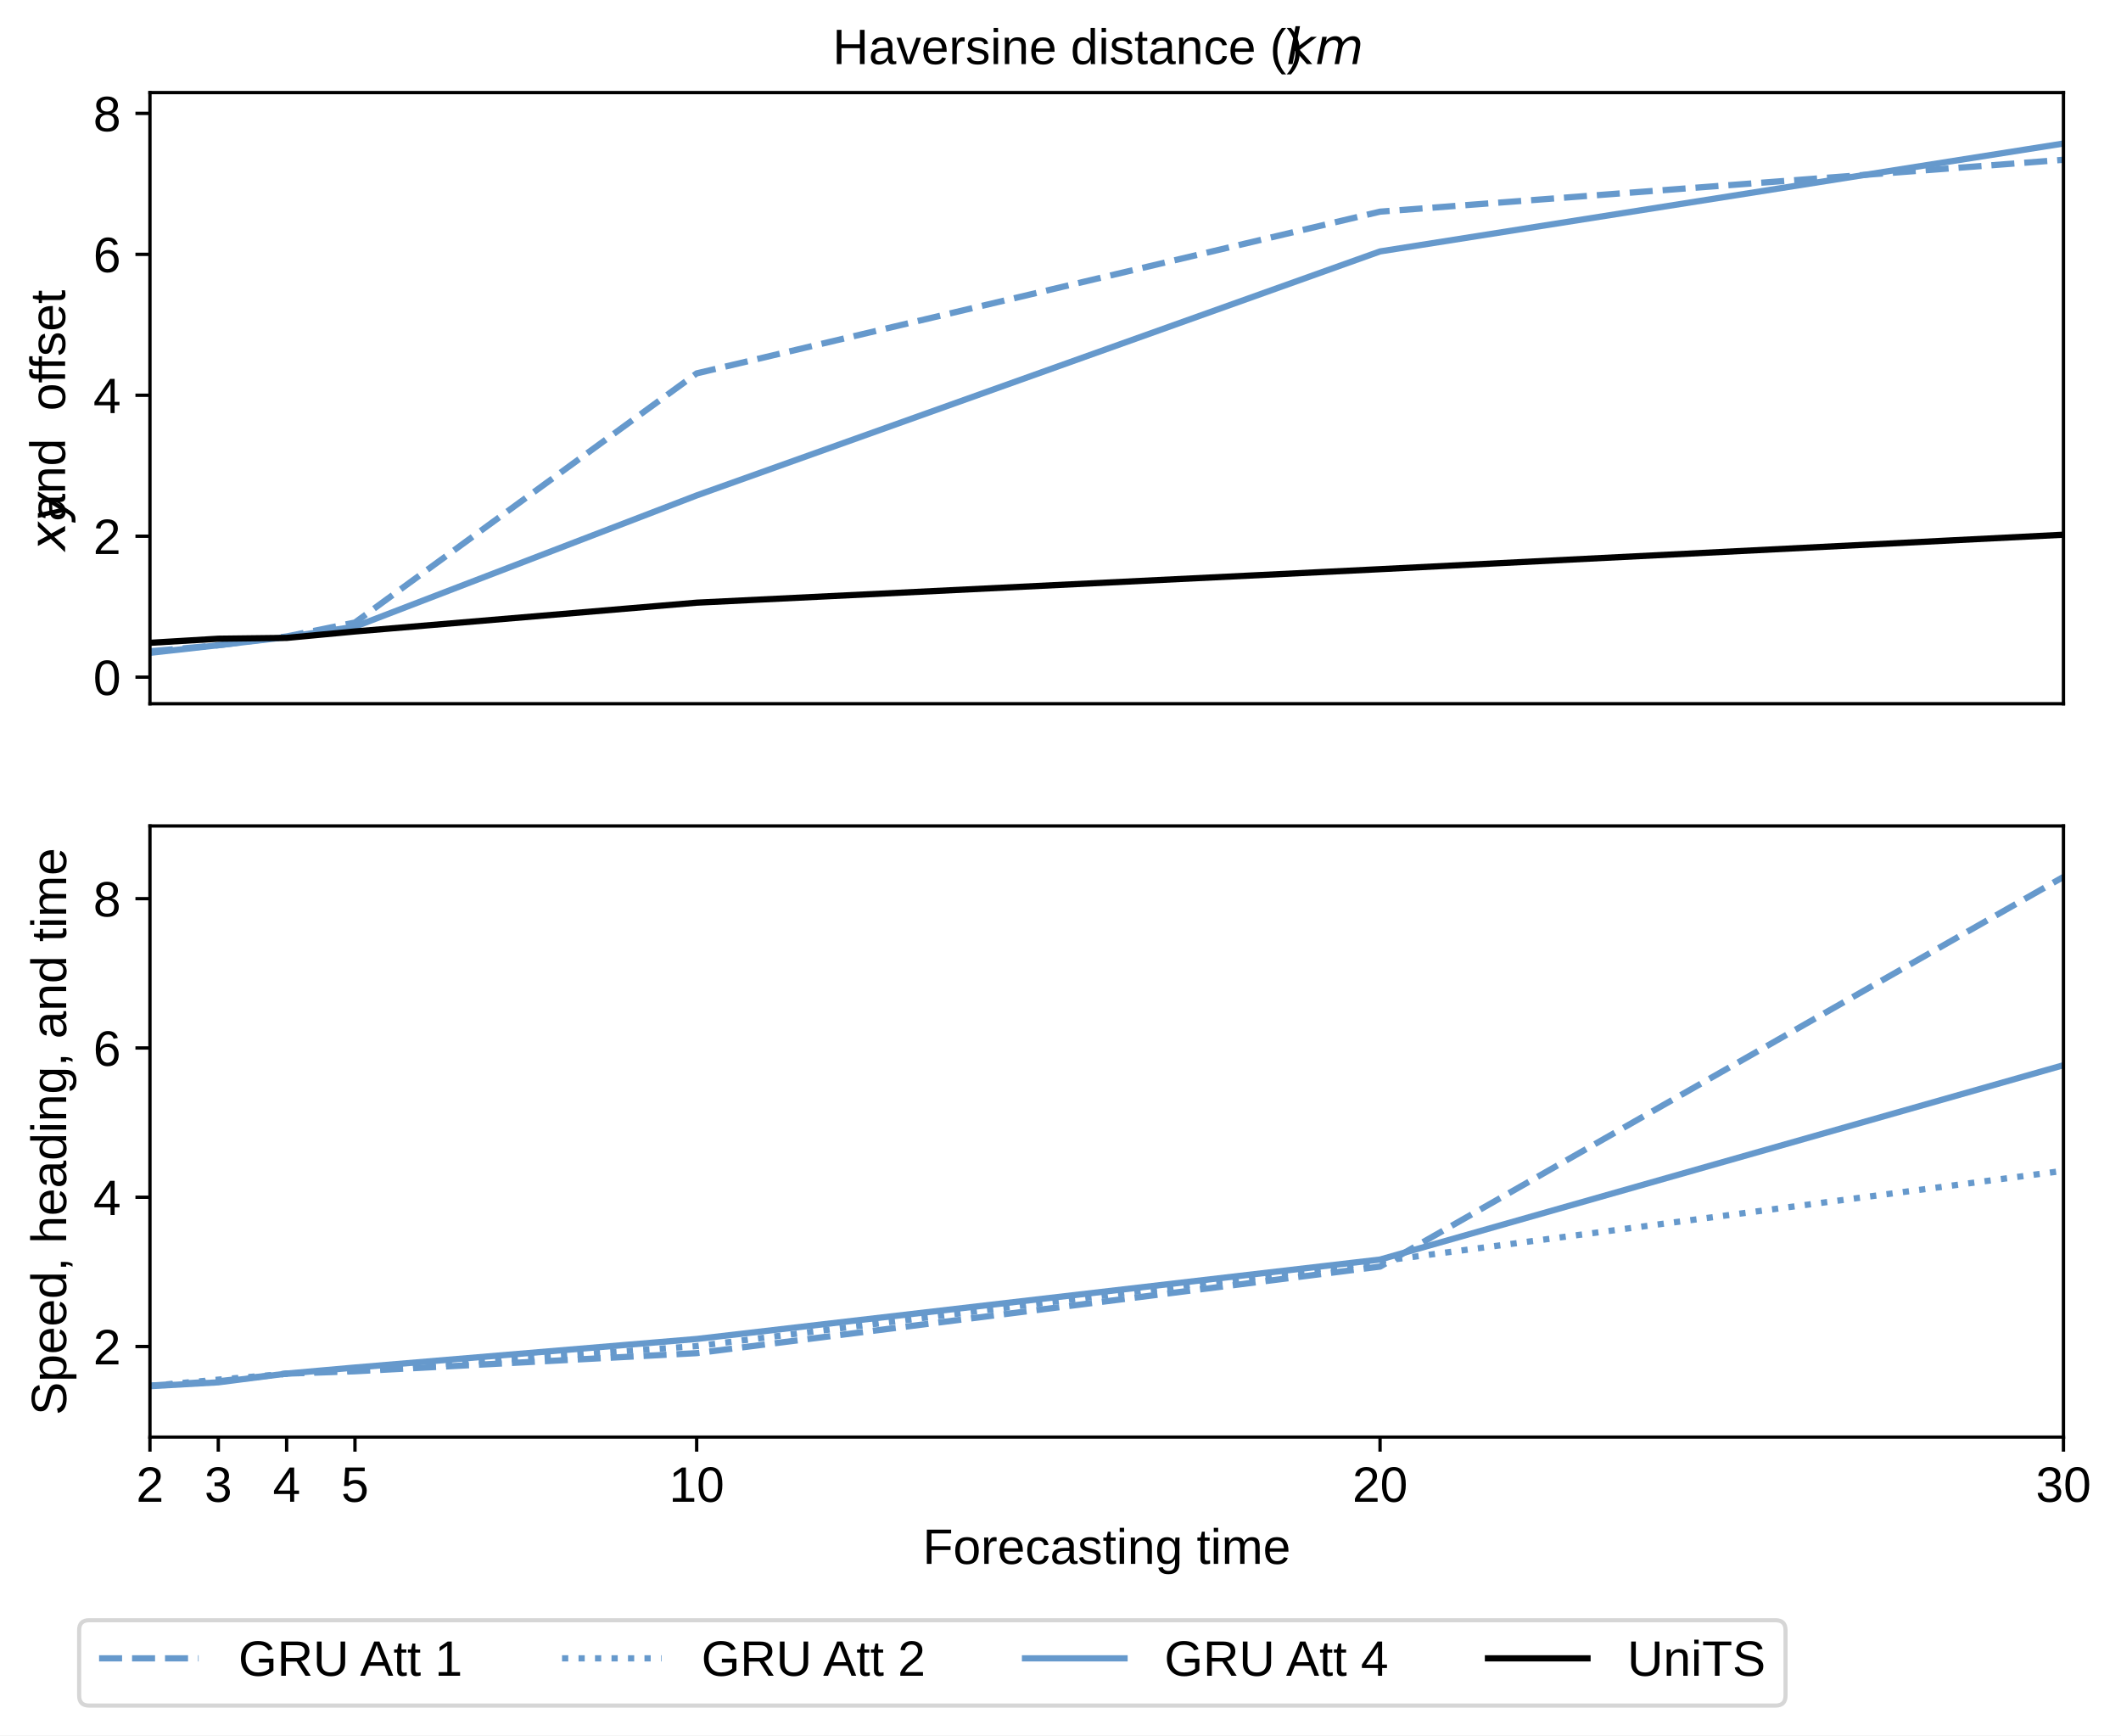
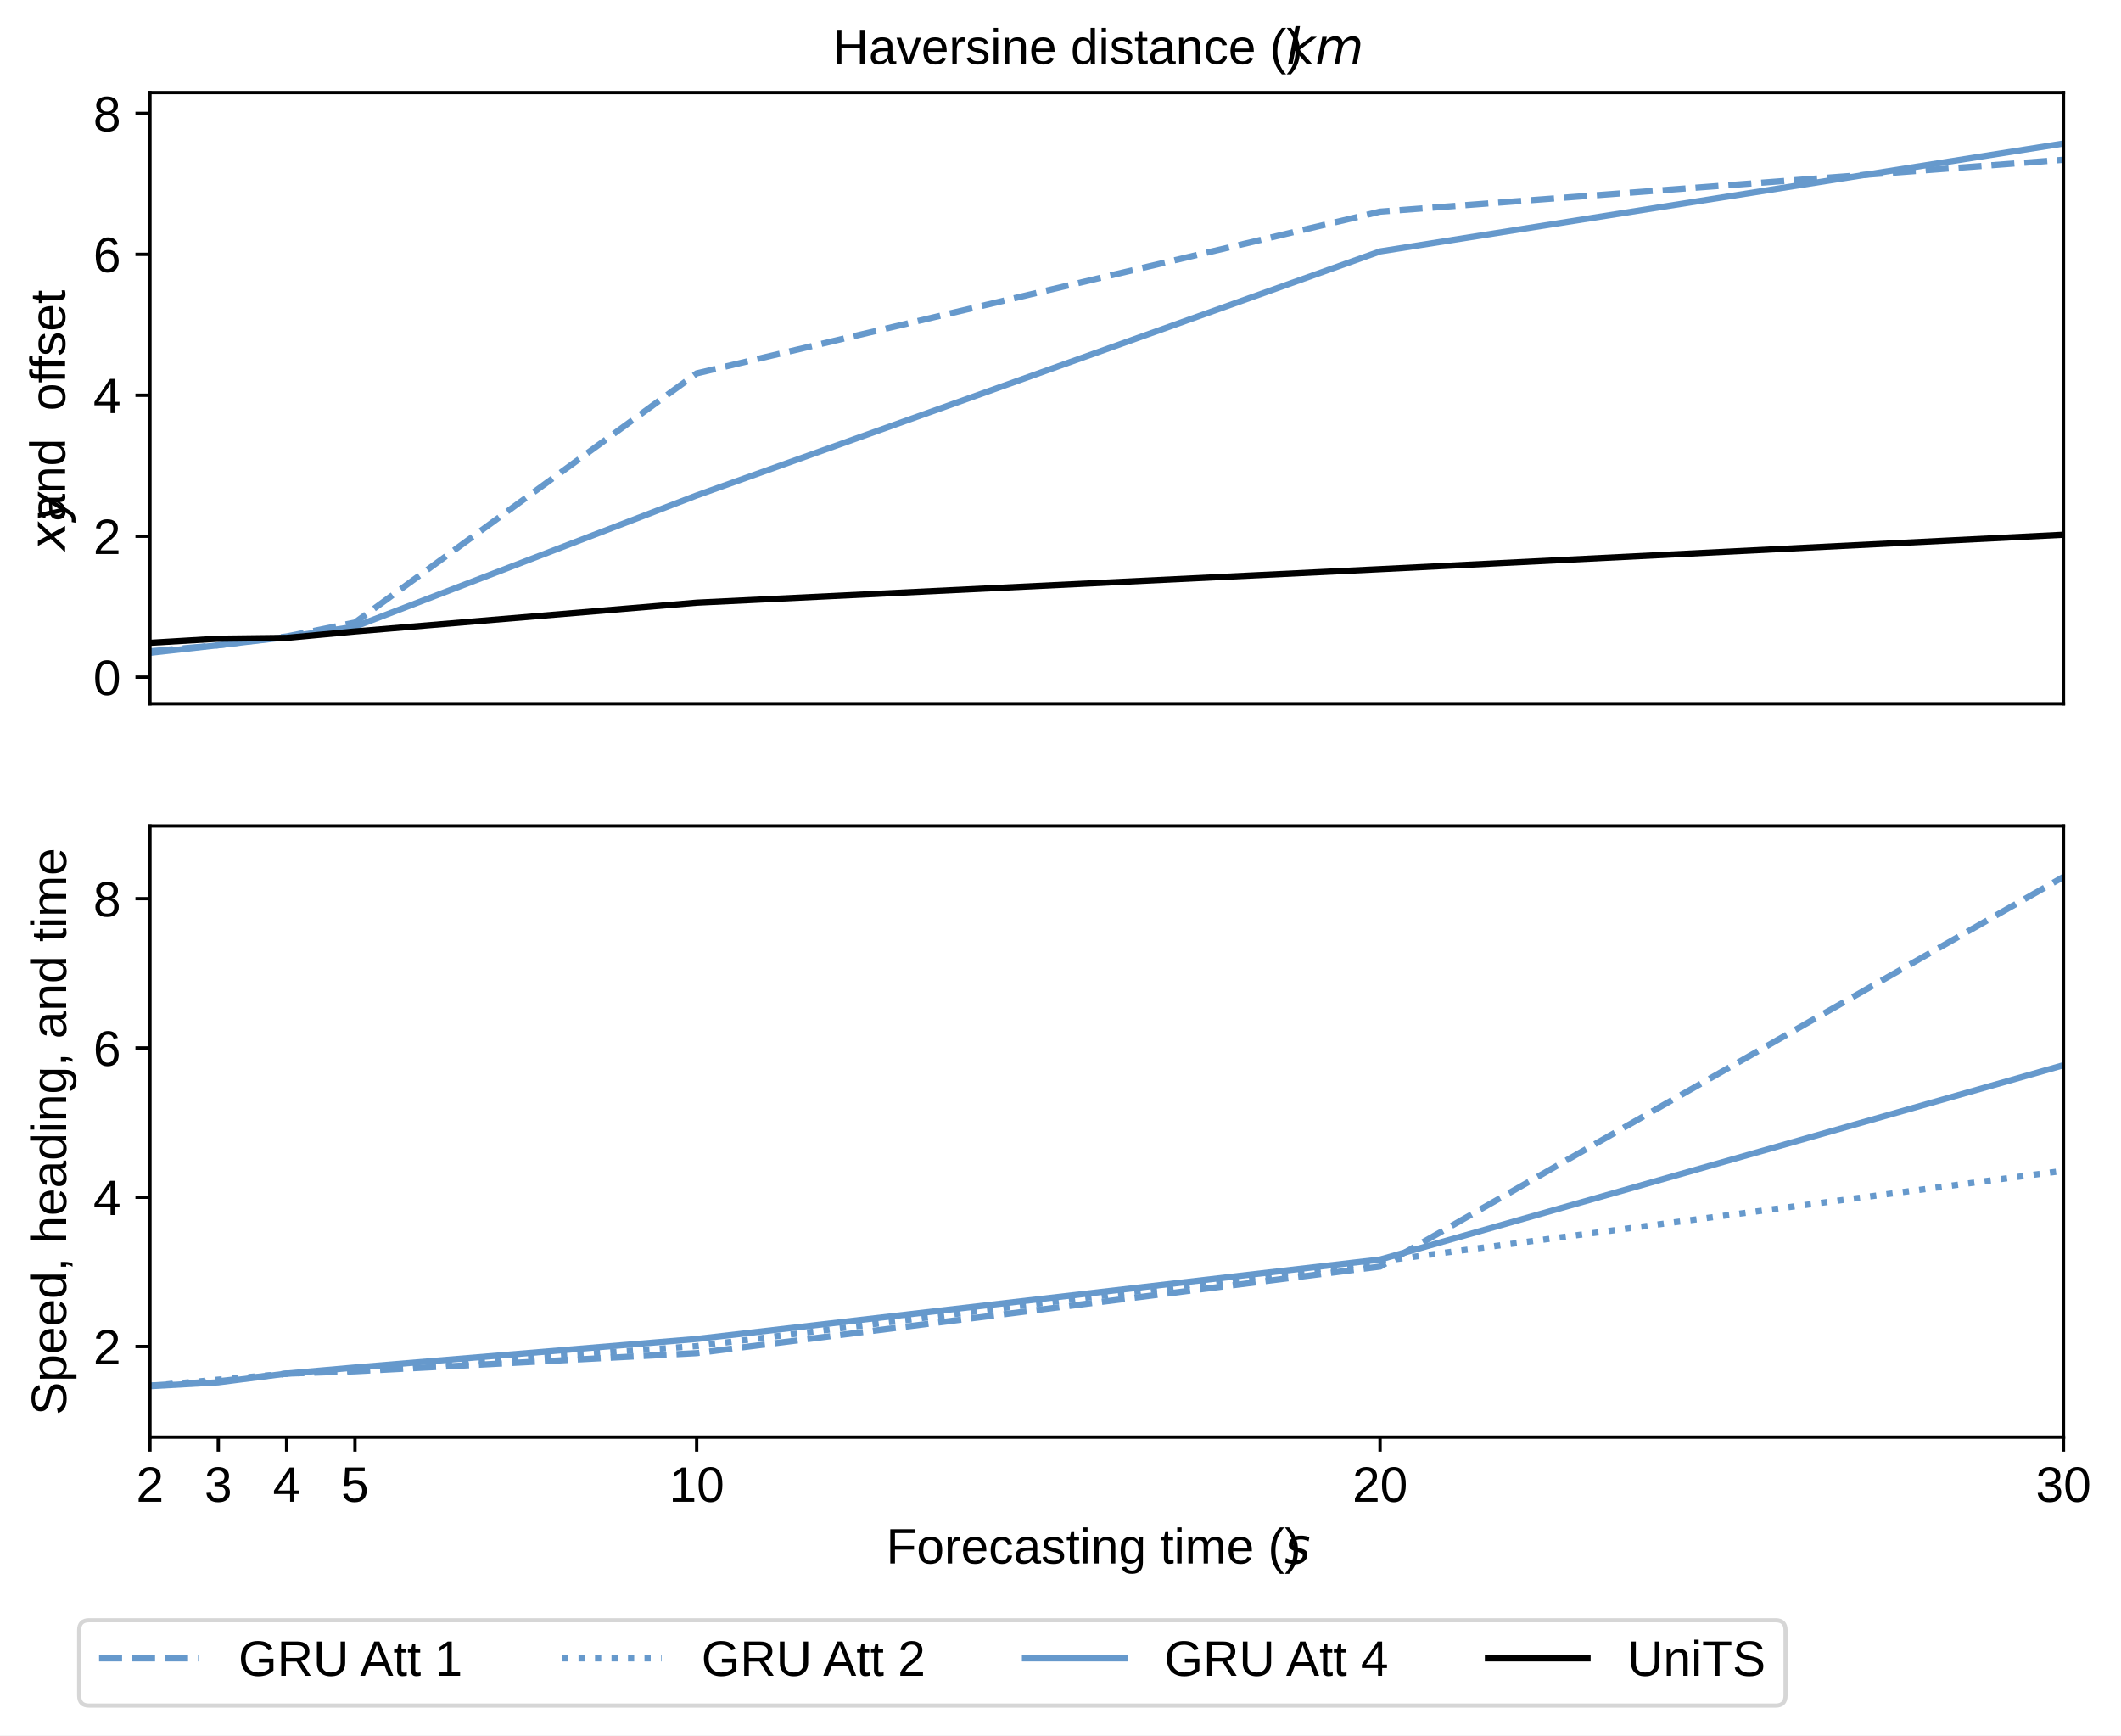
<svg xmlns="http://www.w3.org/2000/svg" xmlns:xlink="http://www.w3.org/1999/xlink" width="511.365pt" height="418.366pt" viewBox="0 0 511.365 418.366" version="1.1">
  <defs>
    <style type="text/css">*{stroke-linejoin: round; stroke-linecap: butt}</style>
  </defs>
  <g id="figure_1">
    <g id="patch_1">
      <path d="M 0 418.366  L 511.365 418.366  L 511.365 0  L 0 0  z " style="fill: #ffffff" />
    </g>
    <g id="axes_1">
      <g id="patch_2">
        <path d="M 36.153 169.651  L 497.492 169.651  L 497.492 22.32  L 36.153 22.32  z " style="fill: #ffffff" />
      </g>
      <g id="matplotlib.axis_1" />
      <g id="matplotlib.axis_2">
        <g id="ytick_1">
          <g id="line2d_1">
            <defs>
-               <path id="m88fbe73d13" d="M 0 0  L -3.5 0  " style="stroke: #000000; stroke-width: 0.8" />
+               <path id="m6a2ca6adf6" d="M 0 0  L -3.5 0  " style="stroke: #000000; stroke-width: 0.8" />
            </defs>
            <g>
-               <use xlink:href="#m88fbe73d13" x="36.153" y="163.241" style="stroke: #000000; stroke-width: 0.8" />
+               <use xlink:href="#m6a2ca6adf6" x="36.153" y="163.241" style="stroke: #000000; stroke-width: 0.8" />
            </g>
          </g>
          <g id="text_1">
            <text style="font: 12px 'Arial'; text-anchor: end" x="29.153" y="167.536" transform="rotate(-0 29.15312 167.5361)">0</text>
          </g>
        </g>
        <g id="ytick_2">
          <g id="line2d_2">
            <g>
-               <use xlink:href="#m88fbe73d13" x="36.153" y="129.265" style="stroke: #000000; stroke-width: 0.8" />
+               <use xlink:href="#m6a2ca6adf6" x="36.153" y="129.265" style="stroke: #000000; stroke-width: 0.8" />
            </g>
          </g>
          <g id="text_2">
            <text style="font: 12px 'Arial'; text-anchor: end" x="29.153" y="133.56" transform="rotate(-0 29.15312 133.5595)">2</text>
          </g>
        </g>
        <g id="ytick_3">
          <g id="line2d_3">
            <g>
-               <use xlink:href="#m88fbe73d13" x="36.153" y="95.288" style="stroke: #000000; stroke-width: 0.8" />
+               <use xlink:href="#m6a2ca6adf6" x="36.153" y="95.288" style="stroke: #000000; stroke-width: 0.8" />
            </g>
          </g>
          <g id="text_3">
            <text style="font: 12px 'Arial'; text-anchor: end" x="29.153" y="99.583" transform="rotate(-0 29.15312 99.58289)">4</text>
          </g>
        </g>
        <g id="ytick_4">
          <g id="line2d_4">
            <g>
-               <use xlink:href="#m88fbe73d13" x="36.153" y="61.312" style="stroke: #000000; stroke-width: 0.8" />
+               <use xlink:href="#m6a2ca6adf6" x="36.153" y="61.312" style="stroke: #000000; stroke-width: 0.8" />
            </g>
          </g>
          <g id="text_4">
            <text style="font: 12px 'Arial'; text-anchor: end" x="29.153" y="65.606" transform="rotate(-0 29.15312 65.60629)">6</text>
          </g>
        </g>
        <g id="ytick_5">
          <g id="line2d_5">
            <g>
-               <use xlink:href="#m88fbe73d13" x="36.153" y="27.335" style="stroke: #000000; stroke-width: 0.8" />
+               <use xlink:href="#m6a2ca6adf6" x="36.153" y="27.335" style="stroke: #000000; stroke-width: 0.8" />
            </g>
          </g>
          <g id="text_5">
            <text style="font: 12px 'Arial'; text-anchor: end" x="29.153" y="31.63" transform="rotate(-0 29.15312 31.62968)">8</text>
          </g>
        </g>
        <g id="text_6">
          <g transform="translate(15.96 132.8254) rotate(-90)">
            <text>
              <tspan style="font: oblique 12px 'DejaVu Sans'" x="0 33.791" y="-0.266">xy</tspan>
              <tspan style="font: 12px 'Arial'" x="7.102 10.436 17.109 23.783 30.457 40.893 44.227 50.9 54.234 57.568 63.568 70.242" y="-0.266"> and  offset</tspan>
            </text>
          </g>
        </g>
      </g>
      <g id="line2d_6">
-         <path d="M 36.153 157.014  L 52.63 155.551  L 69.106 153.428  L 85.582 150.073  L 167.964 90.009  L 332.728 51.023  L 497.492 38.521  " clip-path="url(#pbd1b66f22c)" style="fill: none; stroke-dasharray: 5.55,2.4; stroke-dashoffset: 0; stroke: #6699cc; stroke-width: 1.5" />
+         <path d="M 36.153 157.014  L 52.63 155.551  L 69.106 153.428  L 85.582 150.073  L 167.964 90.009  L 332.728 51.023  L 497.492 38.521  " clip-path="url(#p9d532d1418)" style="fill: none; stroke-dasharray: 5.55,2.4; stroke-dashoffset: 0; stroke: #6699cc; stroke-width: 1.5" />
      </g>
      <g id="line2d_7">
-         <path d="M 36.153 157.373  L 52.63 155.545  L 69.106 153.593  L 85.582 151.07  L 167.964 119.433  L 332.728 60.61  L 497.492 34.598  " clip-path="url(#pbd1b66f22c)" style="fill: none; stroke: #6699cc; stroke-width: 1.5; stroke-linecap: square" />
+         <path d="M 36.153 157.373  L 52.63 155.545  L 69.106 153.593  L 85.582 151.07  L 167.964 119.433  L 332.728 60.61  L 497.492 34.598  " clip-path="url(#p9d532d1418)" style="fill: none; stroke: #6699cc; stroke-width: 1.5; stroke-linecap: square" />
      </g>
      <g id="line2d_8">
-         <path d="M 36.153 154.964  L 52.63 153.977  L 69.106 153.776  L 85.582 152.226  L 167.964 145.288  L 332.728 137.214  L 497.492 128.907  " clip-path="url(#pbd1b66f22c)" style="fill: none; stroke: #000000; stroke-width: 1.5; stroke-linecap: square" />
+         <path d="M 36.153 154.964  L 52.63 153.977  L 69.106 153.776  L 85.582 152.226  L 167.964 145.288  L 332.728 137.214  L 497.492 128.907  " clip-path="url(#p9d532d1418)" style="fill: none; stroke: #000000; stroke-width: 1.5; stroke-linecap: square" />
      </g>
      <g id="patch_3">
        <path d="M 36.153 169.651  L 36.153 22.32  " style="fill: none; stroke: #000000; stroke-width: 0.8; stroke-linejoin: miter; stroke-linecap: square" />
      </g>
      <g id="patch_4">
        <path d="M 497.492 169.651  L 497.492 22.32  " style="fill: none; stroke: #000000; stroke-width: 0.8; stroke-linejoin: miter; stroke-linecap: square" />
      </g>
      <g id="patch_5">
        <path d="M 36.153 169.651  L 497.492 169.651  " style="fill: none; stroke: #000000; stroke-width: 0.8; stroke-linejoin: miter; stroke-linecap: square" />
      </g>
      <g id="patch_6">
        <path d="M 36.153 22.32  L 497.492 22.32  " style="fill: none; stroke: #000000; stroke-width: 0.8; stroke-linejoin: miter; stroke-linecap: square" />
      </g>
      <g id="text_7">
        <g transform="translate(200.7624 16.32)">
          <text>
            <tspan style="font: 12px 'Arial'" x="0 8.666 15.34 21.34 28.014 32.01 38.01 40.676 47.35 54.023 57.357 64.031 66.697 72.697 76.031 82.705 89.379 95.379 102.053 105.387 128.021" y="-0.875">Haversine distance ()</tspan>
            <tspan style="font: oblique 12px 'DejaVu Sans'" x="109.383 116.332" y="-0.875">km</tspan>
          </text>
        </g>
      </g>
    </g>
    <g id="axes_2">
      <g id="patch_7">
        <path d="M 36.153 346.448  L 497.492 346.448  L 497.492 199.117  L 36.153 199.117  z " style="fill: #ffffff" />
      </g>
      <g id="matplotlib.axis_3">
        <g id="xtick_1">
          <g id="line2d_9">
            <defs>
-               <path id="m587de302c4" d="M 0 0  L 0 3.5  " style="stroke: #000000; stroke-width: 0.8" />
+               <path id="m76fe78deb1" d="M 0 0  L 0 3.5  " style="stroke: #000000; stroke-width: 0.8" />
            </defs>
            <g>
-               <use xlink:href="#m587de302c4" x="36.153" y="346.448" style="stroke: #000000; stroke-width: 0.8" />
+               <use xlink:href="#m76fe78deb1" x="36.153" y="346.448" style="stroke: #000000; stroke-width: 0.8" />
            </g>
          </g>
          <g id="text_8">
            <text style="font: 12px 'Arial'; text-anchor: middle" x="36.153" y="362.037" transform="rotate(-0 36.15313 362.0369)">2</text>
          </g>
        </g>
        <g id="xtick_2">
          <g id="line2d_10">
            <g>
-               <use xlink:href="#m587de302c4" x="52.63" y="346.448" style="stroke: #000000; stroke-width: 0.8" />
+               <use xlink:href="#m76fe78deb1" x="52.63" y="346.448" style="stroke: #000000; stroke-width: 0.8" />
            </g>
          </g>
          <g id="text_9">
            <text style="font: 12px 'Arial'; text-anchor: middle" x="52.63" y="362.037" transform="rotate(-0 52.6295 362.0369)">3</text>
          </g>
        </g>
        <g id="xtick_3">
          <g id="line2d_11">
            <g>
-               <use xlink:href="#m587de302c4" x="69.106" y="346.448" style="stroke: #000000; stroke-width: 0.8" />
+               <use xlink:href="#m76fe78deb1" x="69.106" y="346.448" style="stroke: #000000; stroke-width: 0.8" />
            </g>
          </g>
          <g id="text_10">
            <text style="font: 12px 'Arial'; text-anchor: middle" x="69.106" y="362.037" transform="rotate(-0 69.10588 362.0369)">4</text>
          </g>
        </g>
        <g id="xtick_4">
          <g id="line2d_12">
            <g>
-               <use xlink:href="#m587de302c4" x="85.582" y="346.448" style="stroke: #000000; stroke-width: 0.8" />
+               <use xlink:href="#m76fe78deb1" x="85.582" y="346.448" style="stroke: #000000; stroke-width: 0.8" />
            </g>
          </g>
          <g id="text_11">
            <text style="font: 12px 'Arial'; text-anchor: middle" x="85.582" y="362.037" transform="rotate(-0 85.58226 362.0369)">5</text>
          </g>
        </g>
        <g id="xtick_5">
          <g id="line2d_13">
            <g>
-               <use xlink:href="#m587de302c4" x="167.964" y="346.448" style="stroke: #000000; stroke-width: 0.8" />
+               <use xlink:href="#m76fe78deb1" x="167.964" y="346.448" style="stroke: #000000; stroke-width: 0.8" />
            </g>
          </g>
          <g id="text_12">
            <text style="font: 12px 'Arial'; text-anchor: middle" x="167.964" y="362.037" transform="rotate(-0 167.9641 362.0369)">10</text>
          </g>
        </g>
        <g id="xtick_6">
          <g id="line2d_14">
            <g>
-               <use xlink:href="#m587de302c4" x="332.728" y="346.448" style="stroke: #000000; stroke-width: 0.8" />
+               <use xlink:href="#m76fe78deb1" x="332.728" y="346.448" style="stroke: #000000; stroke-width: 0.8" />
            </g>
          </g>
          <g id="text_13">
            <text style="font: 12px 'Arial'; text-anchor: middle" x="332.728" y="362.037" transform="rotate(-0 332.7279 362.0369)">20</text>
          </g>
        </g>
        <g id="xtick_7">
          <g id="line2d_15">
            <g>
-               <use xlink:href="#m587de302c4" x="497.492" y="346.448" style="stroke: #000000; stroke-width: 0.8" />
+               <use xlink:href="#m76fe78deb1" x="497.492" y="346.448" style="stroke: #000000; stroke-width: 0.8" />
            </g>
          </g>
          <g id="text_14">
            <text style="font: 12px 'Arial'; text-anchor: middle" x="497.492" y="362.037" transform="rotate(-0 497.4917 362.0369)">30</text>
          </g>
        </g>
        <g id="text_15">
-           <text style="font: 12px 'Arial'; text-anchor: middle" x="266.822" y="377.011" transform="rotate(-0 266.8224 377.0113)">Forecasting time</text>
+           <g transform="translate(213.6624 377.1819)">
+             <text>
+               <tspan style="font: 12px 'Arial'" x="0 7.33 14.004 18 24.674 30.674 37.348 43.348 46.682 49.348 56.021 62.695 66.029 69.363 72.029 82.025 88.699 92.033 102.281" y="-0.266">Forecasting time ()</tspan>
+               <tspan style="font: oblique 12px 'DejaVu Sans'" x="96.029" y="-0.266">s</tspan>
+             </text>
+           </g>
        </g>
      </g>
      <g id="matplotlib.axis_4">
        <g id="ytick_6">
          <g id="line2d_16">
            <g>
-               <use xlink:href="#m88fbe73d13" x="36.153" y="324.611" style="stroke: #000000; stroke-width: 0.8" />
+               <use xlink:href="#m6a2ca6adf6" x="36.153" y="324.611" style="stroke: #000000; stroke-width: 0.8" />
            </g>
          </g>
          <g id="text_16">
            <text style="font: 12px 'Arial'; text-anchor: end" x="29.153" y="328.906" transform="rotate(-0 29.15312 328.9061)">2</text>
          </g>
        </g>
        <g id="ytick_7">
          <g id="line2d_17">
            <g>
-               <use xlink:href="#m88fbe73d13" x="36.153" y="288.621" style="stroke: #000000; stroke-width: 0.8" />
+               <use xlink:href="#m6a2ca6adf6" x="36.153" y="288.621" style="stroke: #000000; stroke-width: 0.8" />
            </g>
          </g>
          <g id="text_17">
            <text style="font: 12px 'Arial'; text-anchor: end" x="29.153" y="292.916" transform="rotate(-0 29.15312 292.9157)">4</text>
          </g>
        </g>
        <g id="ytick_8">
          <g id="line2d_18">
            <g>
-               <use xlink:href="#m88fbe73d13" x="36.153" y="252.631" style="stroke: #000000; stroke-width: 0.8" />
+               <use xlink:href="#m6a2ca6adf6" x="36.153" y="252.631" style="stroke: #000000; stroke-width: 0.8" />
            </g>
          </g>
          <g id="text_18">
            <text style="font: 12px 'Arial'; text-anchor: end" x="29.153" y="256.925" transform="rotate(-0 29.15312 256.9252)">6</text>
          </g>
        </g>
        <g id="ytick_9">
          <g id="line2d_19">
            <g>
-               <use xlink:href="#m88fbe73d13" x="36.153" y="216.64" style="stroke: #000000; stroke-width: 0.8" />
+               <use xlink:href="#m6a2ca6adf6" x="36.153" y="216.64" style="stroke: #000000; stroke-width: 0.8" />
            </g>
          </g>
          <g id="text_19">
            <text style="font: 12px 'Arial'; text-anchor: end" x="29.153" y="220.935" transform="rotate(-0 29.15312 220.9348)">8</text>
          </g>
        </g>
        <g id="text_20">
          <text style="font: 12px 'Arial'; text-anchor: middle" x="15.954" y="272.782" transform="rotate(-90 15.95438 272.7822)">Speed, heading, and time</text>
        </g>
      </g>
      <g id="line2d_20">
-         <path d="M 36.153 334.035  L 52.63 332.985  L 69.106 331.144  L 85.582 330.578  L 167.964 326.204  L 332.728 305.344  L 497.492 211.394  " clip-path="url(#pdcd891efac)" style="fill: none; stroke-dasharray: 5.55,2.4; stroke-dashoffset: 0; stroke: #6699cc; stroke-width: 1.5" />
+         <path d="M 36.153 334.035  L 52.63 332.985  L 69.106 331.144  L 85.582 330.578  L 167.964 326.204  L 332.728 305.344  L 497.492 211.394  " clip-path="url(#p7c3925e87d)" style="fill: none; stroke-dasharray: 5.55,2.4; stroke-dashoffset: 0; stroke: #6699cc; stroke-width: 1.5" />
      </g>
      <g id="line2d_21">
-         <path d="M 36.153 334.103  L 52.63 332.588  L 69.106 331.18  L 85.582 330.318  L 167.964 324.508  L 332.728 304.051  L 497.492 282.249  " clip-path="url(#pdcd891efac)" style="fill: none; stroke-dasharray: 1.5,2.475; stroke-dashoffset: 0; stroke: #6699cc; stroke-width: 1.5" />
+         <path d="M 36.153 334.103  L 52.63 332.588  L 69.106 331.18  L 85.582 330.318  L 167.964 324.508  L 332.728 304.051  L 497.492 282.249  " clip-path="url(#p7c3925e87d)" style="fill: none; stroke-dasharray: 1.5,2.475; stroke-dashoffset: 0; stroke: #6699cc; stroke-width: 1.5" />
      </g>
      <g id="line2d_22">
-         <path d="M 36.153 334.17  L 52.63 333.241  L 69.106 331.127  L 85.582 329.674  L 167.964 322.787  L 332.728 303.639  L 497.492 256.79  " clip-path="url(#pdcd891efac)" style="fill: none; stroke: #6699cc; stroke-width: 1.5; stroke-linecap: square" />
+         <path d="M 36.153 334.17  L 52.63 333.241  L 69.106 331.127  L 85.582 329.674  L 167.964 322.787  L 332.728 303.639  L 497.492 256.79  " clip-path="url(#p7c3925e87d)" style="fill: none; stroke: #6699cc; stroke-width: 1.5; stroke-linecap: square" />
      </g>
      <g id="line2d_23">
-         <path d="M 3.2 358.725  " clip-path="url(#pdcd891efac)" style="fill: none; stroke-dasharray: 5.55,2.4; stroke-dashoffset: 0; stroke: #6699cc; stroke-width: 1.5" />
+         <path d="M 3.2 358.725  " clip-path="url(#p7c3925e87d)" style="fill: none; stroke-dasharray: 5.55,2.4; stroke-dashoffset: 0; stroke: #6699cc; stroke-width: 1.5" />
      </g>
      <g id="line2d_24">
-         <path d="M 3.2 358.725  " clip-path="url(#pdcd891efac)" style="fill: none; stroke-dasharray: 1.5,2.475; stroke-dashoffset: 0; stroke: #6699cc; stroke-width: 1.5" />
+         <path d="M 3.2 358.725  " clip-path="url(#p7c3925e87d)" style="fill: none; stroke-dasharray: 1.5,2.475; stroke-dashoffset: 0; stroke: #6699cc; stroke-width: 1.5" />
      </g>
      <g id="line2d_25">
-         <path d="M 3.2 358.725  " clip-path="url(#pdcd891efac)" style="fill: none; stroke: #6699cc; stroke-width: 1.5; stroke-linecap: square" />
+         <path d="M 3.2 358.725  " clip-path="url(#p7c3925e87d)" style="fill: none; stroke: #6699cc; stroke-width: 1.5; stroke-linecap: square" />
      </g>
      <g id="line2d_26">
-         <path d="M 3.2 358.725  " clip-path="url(#pdcd891efac)" style="fill: none; stroke: #000000; stroke-width: 1.5; stroke-linecap: square" />
+         <path d="M 3.2 358.725  " clip-path="url(#p7c3925e87d)" style="fill: none; stroke: #000000; stroke-width: 1.5; stroke-linecap: square" />
      </g>
      <g id="patch_8">
        <path d="M 36.153 346.448  L 36.153 199.117  " style="fill: none; stroke: #000000; stroke-width: 0.8; stroke-linejoin: miter; stroke-linecap: square" />
      </g>
      <g id="patch_9">
        <path d="M 497.492 346.448  L 497.492 199.117  " style="fill: none; stroke: #000000; stroke-width: 0.8; stroke-linejoin: miter; stroke-linecap: square" />
      </g>
      <g id="patch_10">
        <path d="M 36.153 346.448  L 497.492 346.448  " style="fill: none; stroke: #000000; stroke-width: 0.8; stroke-linejoin: miter; stroke-linecap: square" />
      </g>
      <g id="patch_11">
        <path d="M 36.153 199.117  L 497.492 199.117  " style="fill: none; stroke: #000000; stroke-width: 0.8; stroke-linejoin: miter; stroke-linecap: square" />
      </g>
      <g id="legend_1">
        <g id="patch_12">
          <path d="M 21.486 411.166  L 428.082 411.166  Q 430.482 411.166 430.482 408.766  L 430.482 392.992  Q 430.482 390.592 428.082 390.592  L 21.486 390.592  Q 19.086 390.592 19.086 392.992  L 19.086 408.766  Q 19.086 411.166 21.486 411.166  z " style="fill: #ffffff; opacity: 0.8; stroke: #cccccc; stroke-linejoin: miter" />
        </g>
        <g id="line2d_27">
          <path d="M 23.886 399.781  L 35.886 399.781  L 47.886 399.781  " style="fill: none; stroke-dasharray: 5.55,2.4; stroke-dashoffset: 0; stroke: #6699cc; stroke-width: 1.5" />
        </g>
        <g id="text_21">
          <text style="font: 12px 'Arial'; text-anchor: start" x="57.486" y="403.981" transform="rotate(-0 57.4862 403.9813)">GRU Att 1</text>
        </g>
        <g id="line2d_28">
          <path d="M 135.505 399.781  L 147.505 399.781  L 159.505 399.781  " style="fill: none; stroke-dasharray: 1.5,2.475; stroke-dashoffset: 0; stroke: #6699cc; stroke-width: 1.5" />
        </g>
        <g id="text_22">
          <text style="font: 12px 'Arial'; text-anchor: start" x="169.105" y="403.981" transform="rotate(-0 169.1049 403.9813)">GRU Att 2</text>
        </g>
        <g id="line2d_29">
          <path d="M 247.124 399.781  L 259.124 399.781  L 271.124 399.781  " style="fill: none; stroke: #6699cc; stroke-width: 1.5; stroke-linecap: square" />
        </g>
        <g id="text_23">
          <text style="font: 12px 'Arial'; text-anchor: start" x="280.724" y="403.981" transform="rotate(-0 280.7237 403.9813)">GRU Att 4</text>
        </g>
        <g id="line2d_30">
          <path d="M 358.742 399.781  L 370.742 399.781  L 382.742 399.781  " style="fill: none; stroke: #000000; stroke-width: 1.5; stroke-linecap: square" />
        </g>
        <g id="text_24">
          <text style="font: 12px 'Arial'; text-anchor: start" x="392.342" y="403.981" transform="rotate(-0 392.3424 403.9813)">UniTS</text>
        </g>
      </g>
    </g>
  </g>
  <defs>
-     <clipPath id="pbd1b66f22c">
+     <clipPath id="p9d532d1418">
      <rect x="36.153" y="22.32" width="461.339" height="147.331" />
    </clipPath>
-     <clipPath id="pdcd891efac">
+     <clipPath id="p7c3925e87d">
      <rect x="36.153" y="199.117" width="461.339" height="147.331" />
    </clipPath>
  </defs>
</svg>
